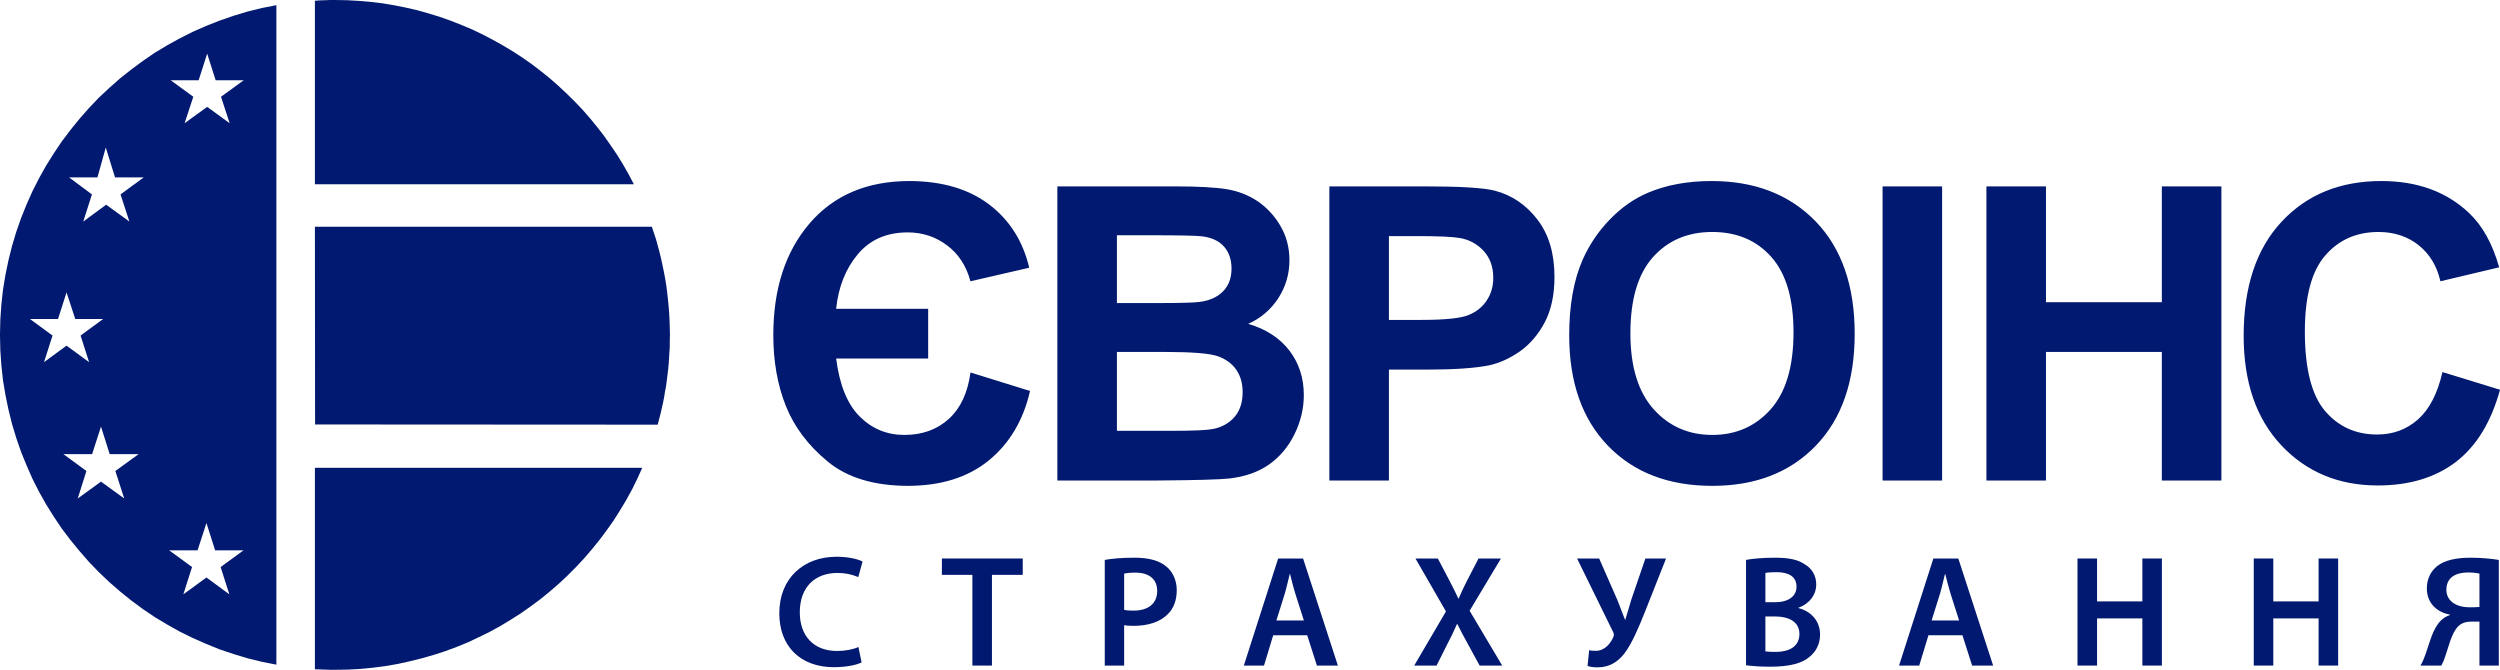
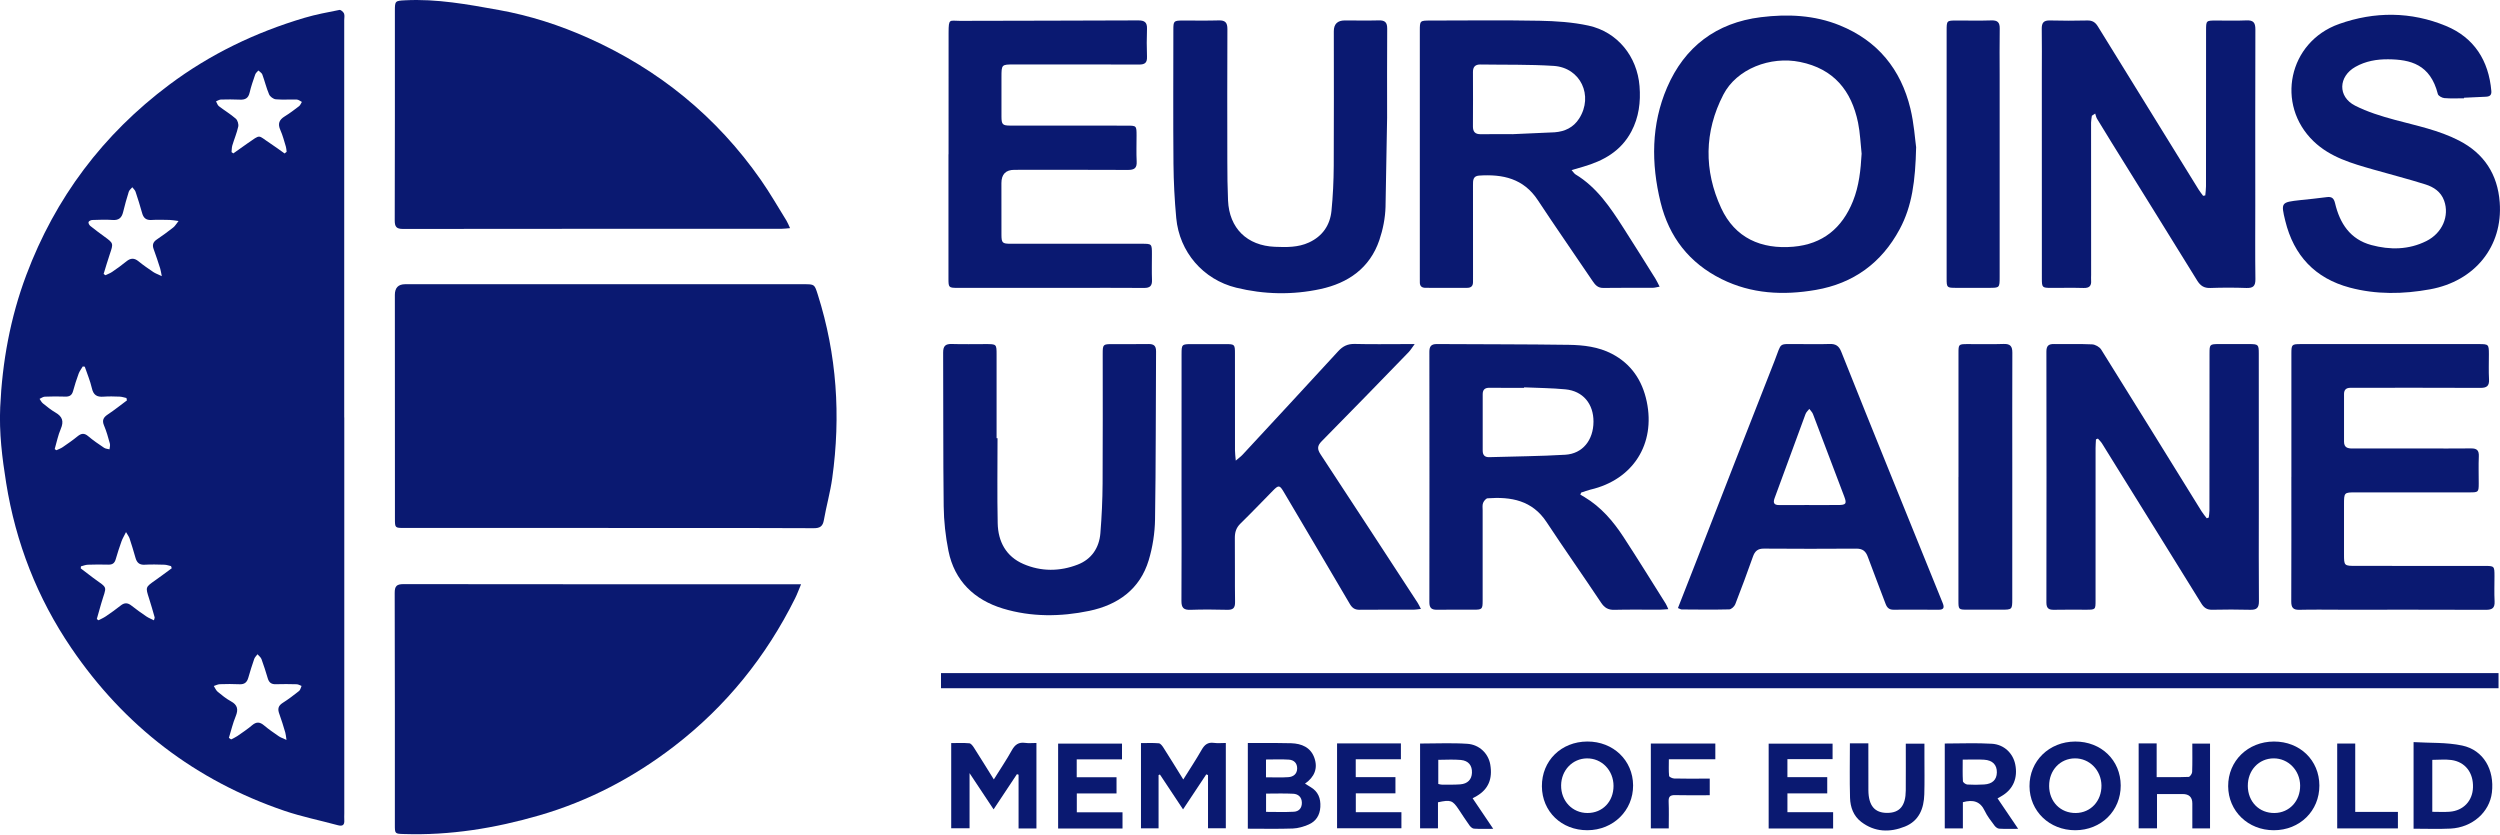
- <svg xmlns="http://www.w3.org/2000/svg" width="230.551" height="61.767" viewBox="0 0 61 16.342" version="1.1" id="svg8">
-   <defs id="defs2">
-     <clipPath id="clipPath3729" clipPathUnits="userSpaceOnUse">
-       <path id="path3727" d="M24.158 26.081h181.418v47.622H24.158z" />
-     </clipPath>
+ <svg xmlns="http://www.w3.org/2000/svg" id="_Шар_2" data-name="Шар 2" viewBox="0 0 1377.2 459.57">
+   <defs>
+     <style>
+       .cls-1 {
+         fill: #0a1971;
+         stroke-width: 0px;
+       }
+     </style>
  </defs>
-   <g id="layer1" transform="translate(-8.81 -8.37)">
-     <g transform="matrix(.35278 0 0 -.35278 .287 34.371)" id="g3721" fill="#011970">
-       <g id="g3723" fill="#011970">
-         <g clip-path="url(#clipPath3729)" id="g3725" fill="#011970">
-           <g transform="translate(88.356 52.346)" id="g3731">
-             <path id="path3733" d="M0 0v-3.438h-6.365c.232-1.82.772-3.156 1.624-4.006.852-.853 1.885-1.28 3.093-1.28 1.24 0 2.268.37 3.082 1.113.811.744 1.308 1.814 1.492 3.207l4.12-1.28c-.468-2.036-1.42-3.635-2.856-4.805-1.43-1.166-3.291-1.752-5.579-1.757-2.347.005-4.194.558-5.549 1.672-1.354 1.113-2.32 2.394-2.903 3.849-.582 1.454-.87 3.092-.87 4.907 0 3.191.832 5.762 2.504 7.718 1.672 1.951 3.973 2.932 6.899 2.937 2.264-.005 4.102-.545 5.523-1.62C5.63 6.142 6.554 4.684 6.99 2.841l-4.064-.938c-.293 1.076-.838 1.909-1.634 2.496-.791.592-1.695.885-2.708.885-1.454 0-2.605-.502-3.447-1.506C-5.706 2.775-6.208 1.516-6.365 0zm66.012 8.467h4.118v-20.343h-4.118zm7.182-20.343V8.467h4.12V.455h8.013v8.012h4.119v-20.343h-4.119v8.892h-8.013v-8.892zm31.542 7.5l3.98-1.222c-.612-2.239-1.631-3.902-3.051-4.992-1.42-1.084-3.22-1.629-5.403-1.629-2.703 0-4.925.925-6.666 2.771-1.74 1.846-2.61 4.372-2.61 7.578 0 3.386.875 6.017 2.623 7.892 1.747 1.876 4.048 2.815 6.9 2.815 2.492 0 4.512-.739 6.066-2.212.928-.871 1.62-2.121 2.084-3.756l-4.064-.966c-.241 1.052-.742 1.886-1.506 2.496-.768.611-1.696.914-2.783.914-1.512 0-2.739-.541-3.676-1.624-.942-1.08-1.411-2.833-1.411-5.256 0-2.568.465-4.401 1.388-5.49.927-1.093 2.131-1.638 3.613-1.638 1.093 0 2.037.346 2.822 1.042.787.697 1.354 1.786 1.694 3.277M8.935 8.467h8.135c1.616 0 2.814-.067 3.604-.199a5.423 5.423 0 002.127-.837 5.258 5.258 0 001.562-1.697c.416-.706.625-1.501.625-2.377 0-.947-.255-1.823-.766-2.615a4.749 4.749 0 00-2.085-1.783c1.236-.365 2.183-.98 2.851-1.853.663-.872.994-1.895.994-3.074 0-.928-.213-1.827-.644-2.704-.43-.876-1.018-1.575-1.766-2.101-.744-.521-1.662-.842-2.756-.966-.681-.072-2.335-.118-4.954-.137H8.935zm4.12-3.381V.396h2.69c1.596 0 2.59.026 2.978.073.702.081 1.256.322 1.658.723.402.404.601.93.601 1.583 0 .63-.175 1.136-.521 1.53-.345.392-.862.63-1.544.71-.407.047-1.576.071-3.504.071zm0-8.07v-5.455h3.807c1.478 0 2.421.043 2.819.123.61.115 1.108.383 1.491.815.384.437.578 1.008.578 1.733 0 .616-.147 1.131-.445 1.558-.294.426-.725.738-1.284.934-.558.192-1.776.292-3.646.292zm14.693-8.892V8.467h6.589c2.494 0 4.119-.101 4.877-.303 1.164-.309 2.14-.971 2.926-1.993.787-1.024 1.179-2.346 1.179-3.963 0-1.251-.228-2.298-.676-3.15-.455-.852-1.03-1.52-1.724-2.008-.697-.484-1.407-.806-2.127-.962-.98-.193-2.396-.293-4.252-.293h-2.672v-7.671zm4.12 16.904V-.768h2.24c1.616 0 2.69.11 3.235.323.544.214.97.545 1.279 1.004.308.454.463.98.463 1.587 0 .743-.217 1.354-.647 1.836a2.843 2.843 0 01-1.648.91c-.49.089-1.47.136-2.946.136zm12.469-6.856c0 2.073.312 3.816.933 5.228a9.513 9.513 0 001.893 2.793c.801.825 1.678 1.436 2.629 1.837 1.27.536 2.732.807 4.391.807 3.002 0 5.398-.934 7.202-2.794 1.799-1.866 2.698-4.457 2.698-7.776 0-3.292-.895-5.869-2.679-7.725-1.786-1.86-4.177-2.788-7.166-2.788-3.026 0-5.435.923-7.22 2.774-1.787 1.847-2.681 4.396-2.681 7.644m4.233.138c0-2.306.535-4.054 1.601-5.248 1.065-1.189 2.42-1.786 4.058-1.786 1.643 0 2.989.591 4.044 1.773 1.052 1.183 1.578 2.955 1.578 5.317 0 2.334-.512 4.077-1.539 5.224-1.024 1.15-2.382 1.723-4.083 1.723-1.695 0-3.064-.583-4.101-1.743C49.091 2.405 48.57.653 48.57-1.69" fill="#011970" fill-opacity="1" fill-rule="nonzero" stroke="none" />
-           </g>
-           <g transform="translate(45.94 27.415)" id="g3735">
-             <path id="path3737" d="M0 0v13.935h22.641l-.344-.762-.369-.749-.406-.738-.428-.711-.443-.7-.478-.675-.504-.674-.517-.639-.539-.627-.564-.601-.589-.59-.603-.565-.626-.539-.65-.529-.663-.49-.677-.479-.699-.443-.712-.43-.737-.404-.749-.369-.76-.358-.774-.316-.798-.297-.798-.258L7.402.76 6.568.553 5.733.367 4.887.221 4.026.109 3.154.023l-.883-.048-.884-.012H1.03l-.343.012-.343.011zm-17.398 14.88h1.989l.614 1.901.602-1.901h2.001l-1.61-1.167.614-1.902-1.607 1.166-1.609-1.166.601 1.902zm-2.308 9.344h1.938l.59 1.841.603-1.841h1.927l-1.559-1.143.589-1.842-1.56 1.143-1.558-1.143.589 1.842zm2.7 9.797h1.965l.576 2.063.64-2.063h1.989l-1.608-1.178.613-1.879-1.608 1.167-1.584-1.167.601 1.879zm7.035 6.715h1.929l.59 1.843.588-1.843h1.939l-1.57-1.14.6-1.83-1.557 1.13-1.561-1.13.602 1.83zm-.11-32.511h1.965l.614 1.89.601-1.89h1.964L-6.521 7.07l.603-1.888-1.584 1.164L-9.1 5.182l.603 1.888zm33.79 8.692L0 16.931l.012.036L0 30.608h23.304l.146-.441.148-.443.123-.454.123-.456.109-.454.099-.465.098-.467.086-.466.074-.467.06-.479.051-.466.049-.491.037-.479.023-.478.014-.493.012-.49-.012-.405v-.394l-.025-.406-.025-.392-.024-.394-.037-.393-.049-.392-.049-.393-.05-.382-.073-.379-.062-.393-.074-.38-.086-.369-.085-.381-.098-.368zm-1.646 16.626H0v12.695l.344.025.343.011.343.014h.357l.846-.014.824-.048.835-.074.809-.097.811-.136.799-.16.797-.184.775-.221.761-.233.76-.27.749-.295.726-.306.723-.346.701-.367.686-.381.676-.405.663-.43.651-.455.625-.478.615-.492.59-.515.577-.54.563-.552.541-.565.517-.59.503-.613.477-.615.455-.65.443-.651.417-.675.392-.689zM-2.665 45.931V.318l-1.007.198-.994.244-.971.295-.957.32-.932.381-.921.404-.898.442-.872.49-.858.515-.822.555-.799.59-.775.625-.748.65-.724.688-.688.713-.65.748-.626.762-.603.796-.552.825-.529.845-.489.872-.455.897-.405.922-.38.931-.332.957-.295.971-.245.994-.209 1.008-.171 1.019-.113 1.032-.073 1.056-.024 1.056.024 1.056.073 1.054.113 1.033.171 1.032.209 1.006.245.981.295.984.332.945.38.944.405.909.455.897.489.872.529.847.552.823.603.797.626.774.65.736.688.725.724.676.748.662.775.613.799.591.822.565.858.515.872.48.898.453.921.406.932.367.957.331.971.295.994.246z" fill="#011970" fill-opacity="1" fill-rule="evenodd" stroke="none" />
-           </g>
-           <g transform="translate(83.752 27.888)" id="g3739">
-             <path id="path3741" d="M0 0c-.318-.164-1.022-.33-1.912-.33-2.352 0-3.78 1.473-3.78 3.726 0 2.44 1.692 3.913 3.956 3.913.89 0 1.527-.186 1.802-.33L-.23 5.902a3.584 3.584 0 01-1.451.286c-1.507 0-2.594-.944-2.594-2.725 0-1.627.957-2.672 2.583-2.672.549 0 1.121.109 1.473.275z" fill="#011970" fill-opacity="1" fill-rule="nonzero" stroke="none" />
-           </g>
-           <g transform="translate(91.414 33.944)" id="g3743">
-             <path id="path3745" d="M0 0h-2.109v1.131h5.592V0h-2.13v-6.275H0z" fill="#011970" fill-opacity="1" fill-rule="nonzero" stroke="none" />
-           </g>
-           <g transform="translate(101.911 31.526)" id="g3747">
-             <path id="path3749" d="M0 0c.165-.045.385-.055.659-.055 1.011 0 1.627.494 1.627 1.362 0 .824-.572 1.265-1.505 1.265A3.7 3.7 0 010 2.504zm-1.341 3.451c.485.088 1.154.154 2.067.154.988 0 1.714-.209 2.186-.605.441-.361.726-.945.726-1.639C3.638.658 3.418.076 3-.318c-.538-.539-1.385-.791-2.341-.791-.253 0-.483.009-.659.043v-2.791h-1.341z" fill="#011970" fill-opacity="1" fill-rule="nonzero" stroke="none" />
-           </g>
-           <g transform="translate(114.342 30.79)" id="g3751">
-             <path id="path3753" d="M0 0l-.582 1.824c-.143.451-.265.957-.373 1.385h-.023c-.11-.428-.219-.945-.352-1.385L-1.901 0zm-2.121-1.023l-.637-2.098h-1.395l2.374 7.406h1.724l2.408-7.406H.901l-.67 2.098z" fill="#011970" fill-opacity="1" fill-rule="nonzero" stroke="none" />
-           </g>
-           <g transform="translate(126.499 27.669)" id="g3755">
-             <path id="path3757" d="M0 0l-.803 1.471c-.318.572-.527.968-.735 1.396h-.033a17.344 17.344 0 00-.671-1.396L-2.979 0h-1.548l2.197 3.746-2.109 3.66h1.548l.802-1.527c.243-.461.419-.824.616-1.242h.023c.197.463.35.791.582 1.242l.791 1.527h1.55L-.693 3.791 1.561 0z" fill="#011970" fill-opacity="1" fill-rule="nonzero" stroke="none" />
-           </g>
-           <g transform="translate(134.765 35.075)" id="g3759">
-             <path id="path3761" d="M0 0l1.254-2.857c.197-.483.351-.924.527-1.362h.033c.11.34.241.813.417 1.395L3.198 0h1.429L3.166-3.691c-.429-1.079-.902-2.2-1.429-2.891-.483-.606-1.065-.945-1.846-.945-.32 0-.516.033-.693.097l.111 1.09c.109-.035.253-.045.461-.045.626 0 1.023.528 1.209.946.066.154.043.253-.033.396L-1.527 0z" fill="#011970" fill-opacity="1" fill-rule="nonzero" stroke="none" />
-           </g>
-           <g transform="translate(146.263 28.648)" id="g3763">
-             <path id="path3765" d="M0 0a5.76 5.76 0 01.715-.033c.867 0 1.638.328 1.638 1.242 0 .855-.749 1.209-1.683 1.209H0zm0 3.406h.692c.935 0 1.461.44 1.461 1.067 0 .693-.526 1.009-1.383 1.009-.397 0-.627-.021-.77-.054zM-1.34 6.33c.428.088 1.209.152 1.967.152 1 0 1.615-.121 2.121-.472.461-.274.769-.756.769-1.383 0-.682-.429-1.309-1.23-1.606V3c.779-.197 1.494-.814 1.494-1.836 0-.658-.285-1.176-.715-1.527-.527-.463-1.396-.694-2.748-.694-.747 0-1.318.055-1.658.1z" fill="#011970" fill-opacity="1" fill-rule="nonzero" stroke="none" />
-           </g>
-           <g transform="translate(159.661 30.79)" id="g3767">
-             <path id="path3769" d="M0 0l-.583 1.824c-.142.451-.263.957-.373 1.385h-.023c-.109-.428-.219-.945-.351-1.385L-1.901 0zm-2.121-1.023l-.637-2.098h-1.396l2.374 7.406h1.725l2.409-7.406H.9L.23-1.023z" fill="#011970" fill-opacity="1" fill-rule="nonzero" stroke="none" />
-           </g>
-           <g transform="translate(169.203 35.075)" id="g3771">
-             <path id="path3773" d="M0 0v-2.967h3.133V0h1.35v-7.406h-1.35v3.263H0v-3.263h-1.353V0z" fill="#011970" fill-opacity="1" fill-rule="nonzero" stroke="none" />
-           </g>
-           <g transform="translate(181.392 35.075)" id="g3775">
-             <path id="path3777" d="M0 0v-2.967h3.133V0h1.352v-7.406H3.133v3.263H0v-3.263h-1.351V0z" fill="#011970" fill-opacity="1" fill-rule="nonzero" stroke="none" />
-           </g>
-           <g transform="translate(195.65 34.032)" id="g3779">
-             <path id="path3781" d="M0 0a3.612 3.612 0 01-.793.076c-.812 0-1.494-.318-1.494-1.197 0-.781.691-1.209 1.582-1.209.265 0 .529 0 .705.021zm-4.078-6.363c.132.218.242.482.34.758.308.845.494 1.791 1.078 2.363.164.164.385.297.615.373v.033c-.867.154-1.594.77-1.594 1.813 0 .669.285 1.199.727 1.55.515.407 1.34.571 2.285.571.725 0 1.451-.065 1.967-.153v-7.308H0v3.043h-.551c-.385 0-.68-.098-.912-.319-.484-.484-.682-1.482-.922-2.142a3.141 3.141 0 00-.254-.582z" fill="#011970" fill-opacity="1" fill-rule="nonzero" stroke="none" />
-           </g>
-         </g>
-       </g>
-     </g>
+   <g id="_Шар_1-2" data-name="Шар 1">
+     <path class="cls-1" d="M189.66,229.96c0,72.69,0,145.39,0,218.08,0,1.25-.08,2.5,0,3.75.2,2.83-1.03,3.49-3.64,2.78-9.74-2.65-19.7-4.64-29.24-7.88-49.18-16.73-88.34-46.83-117.52-89.74-18.74-27.55-30.57-57.93-35.86-90.87-2.22-13.84-3.92-27.69-3.29-41.74,1.13-24.99,5.57-49.37,14.37-72.81,15.99-42.6,42.28-77.54,78.74-104.83,22.56-16.88,47.52-28.86,74.43-36.86,6.33-1.88,12.86-3.08,19.34-4.37.72-.14,2.14,1.06,2.51,1.94.45,1.06.12,2.45.12,3.7,0,72.94,0,145.89,0,218.83ZM89.12,152.11c-.43-2.1-.54-3.16-.86-4.15-1.15-3.56-2.28-7.14-3.59-10.64-.89-2.37-.38-4,1.75-5.42,3.11-2.08,6.12-4.32,9.07-6.63.95-.74,1.58-1.9,2.88-3.53-2.24-.28-3.54-.56-4.86-.58-3.37-.07-6.75-.18-10.11.02-2.9.17-4.35-1.09-5.1-3.77-1.1-3.97-2.32-7.9-3.63-11.8-.31-.92-1.18-1.65-1.79-2.46-.66.82-1.64,1.54-1.94,2.47-1.16,3.68-2.2,7.41-3.11,11.17-.75,3.12-2.32,4.64-5.76,4.39-3.73-.27-7.49-.11-11.23.01-.74.02-1.87.56-2.07,1.13-.19.54.39,1.67.96,2.13,2.52,2.04,5.14,3.97,7.76,5.88,5.08,3.7,5.04,3.67,2.96,9.8-1.21,3.56-2.25,7.19-3.36,10.78.32.24.65.47.97.71,1.25-.6,2.6-1.07,3.73-1.84,2.67-1.84,5.33-3.72,7.83-5.78,2.3-1.88,4.3-2,6.66-.07,2.61,2.13,5.39,4.04,8.18,5.93,1.13.76,2.47,1.21,4.64,2.25ZM53.31,341.01c.32.23.64.46.96.69,1.34-.71,2.75-1.31,4-2.16,2.78-1.9,5.55-3.82,8.17-5.93,2.12-1.71,3.91-1.64,6,.03,2.63,2.09,5.39,4.04,8.17,5.93,1.23.84,2.66,1.38,4.19,2.15.24-.97.47-1.36.39-1.66-.99-3.47-1.96-6.95-3.07-10.38-2.01-6.24-2.03-6.19,3.35-9.96,3.09-2.17,6.09-4.45,9.14-6.68-.13-.39-.26-.79-.38-1.18-1.22-.27-2.44-.73-3.67-.77-3.62-.11-7.24-.21-10.85,0-2.94.17-4.33-1.16-5.07-3.8-1.01-3.6-2.12-7.17-3.28-10.73-.31-.94-.98-1.77-1.94-3.45-1.12,2.26-1.95,3.6-2.47,5.06-1.17,3.29-2.26,6.61-3.22,9.96-.62,2.16-1.86,2.99-4.08,2.92-3.74-.11-7.49-.09-11.23.04-1.29.04-2.56.58-3.83.9-.04.37-.08.75-.12,1.12,2.25,1.71,4.47,3.46,6.74,5.13,8.72,6.41,7.51,3.98,4.48,14.44-.8,2.78-1.58,5.56-2.37,8.34ZM126.1,406.5l1.22.83c1.15-.61,2.37-1.11,3.44-1.85,2.77-1.92,5.58-3.8,8.14-5.97,2.36-2,4.25-1.85,6.55.09,2.56,2.17,5.36,4.08,8.13,5.99,1.03.71,2.27,1.1,4.24,2.02-.31-2-.36-3.07-.66-4.06-1.04-3.46-2.05-6.94-3.31-10.33-.97-2.61-.64-4.4,1.85-5.99,3.16-2,6.15-4.27,9.07-6.6.72-.58.91-1.82,1.35-2.76-.88-.32-1.76-.9-2.66-.93-3.86-.11-7.74-.14-11.6-.02-2.4.07-3.67-.96-4.34-3.19-1.07-3.58-2.19-7.16-3.48-10.66-.38-1.01-1.44-1.77-2.19-2.65-.61.85-1.47,1.62-1.8,2.57-1.19,3.41-2.27,6.87-3.26,10.34-.71,2.5-2.06,3.75-4.82,3.61-3.61-.18-7.24-.15-10.85-.03-1.13.04-2.23.64-3.35.99.7,1.07,1.2,2.38,2.13,3.16,2.3,1.9,4.66,3.83,7.27,5.25,3.74,2.03,4.22,4.53,2.66,8.3-1.58,3.82-2.52,7.9-3.74,11.87ZM69.92,220.56c-.09-.44-.17-.88-.26-1.31-1.24-.26-2.47-.7-3.71-.75-2.99-.11-6.01-.21-8.99.02-3.57.27-5.5-.91-6.34-4.63-.92-4.05-2.58-7.93-3.92-11.89-.37-.04-.74-.09-1.11-.13-.77,1.31-1.74,2.54-2.26,3.94-1.16,3.16-2.19,6.38-3.08,9.63-.64,2.34-1.99,3.13-4.35,3.04-3.74-.14-7.5-.11-11.24.04-.97.04-1.91.79-2.87,1.21.61.84,1.07,1.87,1.85,2.49,2.24,1.79,4.48,3.64,6.96,5.07,3.82,2.2,4.65,4.86,2.88,8.97-1.52,3.54-2.27,7.41-3.35,11.13.31.21.62.43.93.64,1.16-.55,2.41-.97,3.46-1.69,2.78-1.91,5.56-3.83,8.17-5.96,2.05-1.67,3.7-1.96,5.88-.1,2.75,2.34,5.77,4.38,8.77,6.4.82.55,1.98.58,2.98.85.09-1.06.48-2.2.21-3.16-.93-3.36-1.86-6.76-3.22-9.97-1.25-2.95-.28-4.53,2.17-6.15,3.6-2.38,6.98-5.11,10.45-7.68ZM156.78,84.53c.37-.3.75-.6,1.12-.89-.13-.93-.13-1.89-.4-2.78-.95-3.1-1.74-6.29-3.06-9.23-1.53-3.41-.69-5.61,2.38-7.5,2.76-1.7,5.36-3.66,7.93-5.64.7-.54,1.04-1.55,1.55-2.34-.92-.45-1.83-1.27-2.77-1.3-3.87-.14-7.76.2-11.6-.15-1.34-.12-3.16-1.46-3.69-2.71-1.52-3.54-2.4-7.35-3.74-10.97-.32-.88-1.44-1.47-2.19-2.19-.59.73-1.43,1.37-1.71,2.2-1.14,3.3-2.31,6.61-3.09,10.01-.7,3.08-2.44,3.99-5.36,3.85-3.49-.17-6.99-.14-10.49-.05-.89.03-1.77.65-2.65.99.51.9.81,2.08,1.56,2.66,3.06,2.36,6.42,4.36,9.33,6.89,1,.87,1.63,3.04,1.34,4.37-.77,3.51-2.21,6.87-3.25,10.34-.35,1.17-.3,2.47-.44,3.71l.99.7c2.57-1.82,5.12-3.68,7.71-5.46,7.72-5.32,5.59-4.65,12.47-.16,2.75,1.79,5.37,3.77,8.05,5.66Z" />
+     <path class="cls-1" d="M335.14,290.84c-37.47,0-74.95,0-112.42,0-5.16,0-5.16-.03-5.16-5.11-.01-41.1-.03-82.19-.04-123.29q0-5.87,5.68-5.87c73.2,0,146.39,0,219.59,0,5.97,0,5.9.02,7.73,5.77,10.49,33.08,12.71,66.83,7.94,101.08-1.08,7.77-3.25,15.38-4.61,23.12-.6,3.43-2.2,4.45-5.54,4.43-21.23-.12-42.47-.09-63.7-.1-16.49,0-32.98,0-49.46,0v-.03Z" />
+     <path class="cls-1" d="M441.29,321.86c-1.34,3.19-2.17,5.51-3.26,7.69-15.99,32.16-38,59.46-66.45,81.39-22.45,17.31-47.2,30.32-74.51,38.24-24.36,7.07-49.14,11.11-74.59,10.27-4.94-.16-4.96-.13-4.96-5.06,0-42.58.04-85.17-.09-127.75-.01-3.82,1.14-4.86,4.9-4.86,71.31.1,142.61.08,213.92.08,1.34,0,2.69,0,5.04,0Z" />
+     <path class="cls-1" d="M435.24,125.68c-1.92.15-3.23.35-4.54.35-69.56.02-139.12,0-208.68.09-3.68,0-4.58-1.22-4.57-4.74.12-38.46.08-76.93.08-115.39,0-5.47.13-5.55,5.64-5.83,17.48-.9,34.54,2.27,51.61,5.34,17.16,3.08,33.64,8.41,49.52,15.53,38.71,17.35,70.48,43.22,94.8,78.03,5.07,7.25,9.48,14.97,14.15,22.49.69,1.11,1.15,2.37,1.98,4.14Z" />
+     <path class="cls-1" d="M865.74,93.69c1.07,1.19,1.51,1.98,2.18,2.38,11.74,7.09,19.09,18.11,26.26,29.27,6,9.35,11.87,18.78,17.77,28.19.77,1.23,1.35,2.57,2.3,4.38-1.58.28-2.61.61-3.64.62-9.12.05-18.23-.05-27.35.09-2.97.04-4.42-1.55-5.9-3.75-10.04-14.9-20.34-29.63-30.22-44.63-7.85-11.93-19.33-14.38-32.35-13.51-3.42.23-3.35,2.74-3.35,5.18,0,16.36.02,32.72.02,49.08,0,1.37-.06,2.75-.01,4.12.08,2.31-.89,3.47-3.3,3.46-7.62-.04-15.23-.02-22.85-.01-2.18,0-3.22-1.04-3.14-3.22.03-1-.01-2-.01-3,0-45.08,0-90.16,0-135.25,0-5.75,0-5.77,5.89-5.77,19.98-.01,39.97-.27,59.94.11,9.06.17,18.29.76,27.1,2.68,15.99,3.49,26.82,16.99,28.11,33.38.69,8.73-.35,17.13-4.56,25.05-5.73,10.74-15.28,16.04-26.41,19.28-1.97.58-3.95,1.15-6.47,1.88ZM856.43,72.88c5.6-.42,10.36-2.65,13.5-7.59,7.99-12.55.78-28.04-14.04-28.99-13.43-.86-26.94-.56-40.41-.77-2.78-.04-4.08,1.32-4.06,4.14.04,9.98.06,19.97-.01,29.95-.02,3,1.24,4.34,4.25,4.31,5.86-.07,11.73-.02,17.6-.02" />
+     <path class="cls-1" d="M919.04,335.57c-2,.13-3.33.28-4.66.29-8.37.02-16.75-.13-25.11.08-3.41.08-5.4-1.16-7.28-3.97-9.9-14.86-20.19-29.45-30.01-44.36-7.91-12.01-19.57-14.04-32.49-13.11-.92.07-2.1,1.52-2.5,2.58-.46,1.22-.23,2.71-.23,4.08,0,16.62.02,33.23,0,49.85,0,4.58-.33,4.85-4.93,4.86-6.75.01-13.49-.08-20.24.03-3.03.05-4.19-1.06-4.18-4.17.06-45.98.06-91.95,0-137.93,0-3,1.03-4.29,4.14-4.27,24.24.16,48.47.08,72.71.43,8.11.12,16.29,1.1,23.65,4.92,10.67,5.54,16.78,14.65,19.23,26.27,4.96,23.51-7.58,43.11-30.95,48.56-1.75.41-3.44,1.09-5.16,1.65-.15.38-.31.75-.46,1.13.75.44,1.5.87,2.25,1.31,9.13,5.45,15.85,13.32,21.55,22.05,7.92,12.12,15.52,24.45,23.24,36.7.45.72.74,1.54,1.44,3.03ZM839.59,213.39c0,.09,0,.17-.01.26-6.36,0-12.72.05-19.08-.03-2.52-.03-3.71,1.06-3.71,3.54,0,10.35-.02,20.7,0,31.05,0,2.38,1.02,3.71,3.63,3.63,13.95-.43,27.92-.5,41.85-1.33,9.56-.57,15.5-8.05,15.55-18.2.05-9.86-5.79-16.91-15.45-17.83-7.56-.72-15.18-.76-22.77-1.1Z" />
+     <path class="cls-1" d="M1214.85,107.63c.13-1.67.39-3.35.39-5.02.03-28.6.03-57.21.04-85.81,0-5.45.03-5.47,5.38-5.49,5.62-.02,11.25.18,16.86-.08,3.83-.18,4.93,1.27,4.92,4.99-.11,32.35-.05,64.7-.05,97.05,0,13.49-.12,26.98.07,40.47.05,3.82-1.23,5.03-4.97,4.9-6.61-.24-13.24-.24-19.85,0-3.47.13-5.48-1.23-7.25-4.08-15.59-25.28-31.29-50.49-46.95-75.72-2.76-4.45-5.52-8.91-8.22-13.41-.51-.86-.69-1.92-1.02-2.88-.61.4-1.22.8-1.83,1.21-.15,1.26-.44,2.52-.44,3.77,0,27.98.02,55.96.03,83.94,0,1-.09,2-.01,3,.25,3.03-1,4.26-4.13,4.17-5.99-.17-11.99-.04-17.98-.05-4.8-.01-5.02-.21-5.02-5.13-.01-37.72-.01-75.44-.02-113.16,0-8.12.1-16.24-.04-24.36-.05-3.3.97-4.77,4.51-4.67,6.86.2,13.74.16,20.61.01,2.72-.06,4.38.98,5.77,3.24,18.45,29.97,36.96,59.9,55.48,89.83.76,1.22,1.67,2.35,2.51,3.52.4-.07.81-.15,1.21-.22Z" />
+     <path class="cls-1" d="M1154.62,242.08c-.07,1.57-.21,3.14-.21,4.71-.01,27.98,0,55.95-.01,83.93,0,5.14-.02,5.15-5.21,5.16-5.87,0-11.74-.09-17.61.04-2.93.07-4.26-.75-4.26-4,.08-46.09.07-92.17,0-138.26,0-3.11,1.17-4.2,4.2-4.14,6.99.13,14-.15,20.97.18,1.75.08,4.11,1.41,5.03,2.89,18.52,29.63,36.87,59.37,55.27,89.07.84,1.36,1.91,2.57,2.87,3.86.37-.14.74-.28,1.11-.43.13-1.28.36-2.56.36-3.85.04-28.85.05-57.7.05-86.55,0-4.91.15-5.13,4.97-5.15,5.62-.02,11.24-.02,16.86,0,5.07.02,5.31.25,5.31,5.26.02,28.85.02,57.7.02,86.55,0,16.61-.09,33.22.06,49.83.03,3.62-1.2,4.84-4.76,4.74-6.99-.2-13.99-.16-20.98-.02-2.86.06-4.52-1.08-6-3.48-15.54-25.17-31.19-50.27-46.8-75.39-2.63-4.24-5.22-8.51-7.89-12.73-.62-.98-1.5-1.8-2.26-2.69-.37.15-.74.3-1.12.45Z" />
+     <path class="cls-1" d="M1055.56,81.11c-.43,18.49-2.2,32.38-9.09,45.19-10.01,18.62-25.49,29.83-46.2,33.41-17.81,3.08-35.38,2.25-51.95-6-17.76-8.84-28.86-23.16-33.54-42.25-5.24-21.38-5.2-42.9,3.58-63.27,9.64-22.38,27.07-35.68,51.66-38.72,14.83-1.83,29.5-1.18,43.5,4.51,20.84,8.47,33.63,24.17,38.87,45.79,2.02,8.31,2.55,16.98,3.17,21.33ZM1025.53,84.67c-.63-5.7-.81-11.49-1.96-17.08-3.64-17.69-13.39-29.68-31.9-33.45-16.41-3.35-34.98,3.79-42.32,18.01-10.55,20.41-10.75,41.79-1.2,62.46,7.6,16.45,22,22.84,39.78,21.3,16.15-1.4,26.86-10.22,32.84-25.12,3.36-8.38,4.25-17.15,4.76-26.1Z" />
+     <path class="cls-1" d="M782.76,335.45c-1.75.19-2.82.41-3.9.41-9.99.02-19.99-.05-29.98.05-2.61.03-4.05-1.08-5.32-3.25-12.06-20.56-24.2-41.08-36.33-61.6-2.3-3.89-2.85-3.97-5.98-.79-5.96,6.05-11.81,12.2-17.89,18.13-2.36,2.3-3.14,4.8-3.11,8.01.13,11.74-.05,23.48.12,35.22.05,3.31-1.1,4.38-4.33,4.3-6.74-.18-13.5-.23-20.23.01-3.75.13-5.01-1.11-4.98-4.91.14-19.61.05-39.22.05-58.83,0-25.73,0-51.47.02-77.2,0-5.26.18-5.43,5.52-5.44,6.25-.02,12.49-.02,18.74,0,5.05.02,5.15.13,5.15,5.34,0,17.74,0,35.48.02,53.21,0,1.57.23,3.14.43,5.63,1.72-1.48,2.89-2.3,3.83-3.33,17.57-18.96,35.15-37.9,52.62-56.95,2.57-2.8,5.28-4.09,9.13-3.99,9.11.24,18.24.08,27.35.08,1.47,0,2.94,0,5.63,0-1.55,2.08-2.3,3.38-3.32,4.43-15.92,16.39-31.8,32.82-47.88,49.06-2.62,2.64-2.48,4.46-.59,7.34,17.91,27.22,35.7,54.51,53.5,81.8.53.81.92,1.73,1.72,3.27Z" />
+     <path class="cls-1" d="M1357.39,54.15c-3.62,0-7.26.2-10.85-.11-1.29-.11-3.32-1.23-3.58-2.25-4.15-16.37-15.1-19.03-27.37-19.13-6.29-.05-12.42,1-18.04,4.17-9.42,5.31-9.84,16.44-.19,21.36,6.81,3.47,14.33,5.78,21.75,7.79,12.05,3.26,24.34,5.69,35.55,11.47,13.78,7.11,21.22,18.55,22.38,33.97,1.83,24.34-13.71,43.47-38.38,47.96-14.77,2.69-29.61,2.95-44.22-.95-19.11-5.1-30.85-17.66-35.52-36.74-2.49-10.2-2.27-10.27,8.24-11.45,4.84-.55,9.7-.95,14.51-1.63,2.8-.4,4,.52,4.66,3.31,2.62,11.13,8.32,19.93,19.99,23.07,10.26,2.76,20.6,2.66,30.32-2.2,8.85-4.43,12.77-13.85,9.8-22.21-1.77-4.98-5.8-7.57-10.35-9-9.51-3-19.19-5.47-28.78-8.22-11.78-3.37-23.62-6.7-32.79-15.52-21.1-20.28-13.84-54.7,13.98-64.61,19.61-6.99,39.69-6.91,58.96,1.07,15.49,6.42,23.53,19.07,24.97,35.83.2,2.38-.99,3.08-3.08,3.16-3.99.15-7.98.36-11.97.55,0,.1,0,.21,0,.31Z" />
+     <path class="cls-1" d="M522.54,84.98c0-22.36-.04-44.71.02-67.07.02-7.91.5-6.41,6.26-6.42,32.72-.1,65.44-.09,98.17-.25,3.52-.02,5.01,1.03,4.87,4.67-.19,5.11-.19,10.24,0,15.36.12,3.31-1.19,4.31-4.4,4.29-22.98-.1-45.96-.05-68.94-.05-6.78,0-6.82.04-6.83,6.96,0,7.24-.03,14.49,0,21.73.02,4.42.58,4.98,4.99,4.99,21.36.02,42.71,0,64.07.02,5.34,0,5.35.03,5.36,5.49.01,4.75-.19,9.5.06,14.23.2,3.69-1.3,4.69-4.8,4.68-20.86-.12-41.71-.06-62.57-.05q-7.14,0-7.14,7.33c0,9.49-.02,18.98.02,28.48.02,4.42.52,4.9,5.02,4.91,24.1.02,48.21,0,72.31,0,5.53,0,5.55.04,5.56,5.71,0,4.75-.13,9.5.04,14.24.12,3.23-1.11,4.42-4.36,4.39-13.36-.11-26.73-.04-40.09-.04-20.86,0-41.71,0-62.57,0-4.93,0-5.1-.17-5.1-5.02-.01-22.86,0-45.71,0-68.57h.04Z" />
+     <path class="cls-1" d="M1262.28,262.74c0-22.61,0-45.23,0-67.84,0-5.15.19-5.34,5.21-5.35,32.73-.01,65.47-.01,98.2,0,5.23,0,5.38.18,5.39,5.57.01,4.62-.18,9.26.07,13.86.2,3.67-1.27,4.72-4.79,4.7-22.74-.11-45.48-.06-68.21-.06-1.12,0-2.25.01-3.37.02-2.26,0-3.5,1.02-3.5,3.4.02,8.75.03,17.49,0,26.24-.01,3.32,2.03,3.8,4.72,3.79,12.74-.05,25.49-.03,38.23-.03,9,0,17.99.1,26.99-.02,3.22-.05,4.46,1.07,4.31,4.36-.22,4.99-.04,9.99-.05,14.99-.01,4.68-.17,4.87-4.83,4.87-20.99.02-41.98,0-62.97,0-6.33,0-6.4.08-6.41,6.56,0,9.12,0,18.24,0,27.36,0,6.56.02,6.58,6.78,6.58,23.49,0,46.98,0,70.46.01,5.61,0,5.64.05,5.65,5.63,0,4.62-.18,9.25.06,13.87.19,3.66-1.28,4.7-4.8,4.69-26.49-.11-52.97-.06-79.46-.06-7.75,0-15.5-.14-23.24.05-3.5.09-4.52-1.25-4.51-4.6.1-22.86.05-45.73.05-68.59Z" />
+     <path class="cls-1" d="M763.26,113.99c-.17,6.14-1.43,12.46-3.41,18.29-5.24,15.41-17.18,23.65-32.42,26.95-15.43,3.34-31.09,3.02-46.46-.76-18.2-4.47-31.27-19.68-33-38.35-.92-9.94-1.44-19.94-1.53-29.92-.21-24.61-.07-49.21-.06-73.82,0-4.8.24-5.05,5.11-5.07,6.62-.03,13.25.13,19.86-.07,3.59-.11,4.82,1.2,4.8,4.78-.11,24.36-.08,48.72-.04,73.07.01,7.12.08,14.24.39,21.35.67,15.29,10.45,24.9,25.83,25.52,6.38.26,12.78.38,18.77-2.39,7.46-3.45,11.6-9.51,12.39-17.49.81-8.19,1.19-16.45,1.24-24.68.15-24.73.05-49.47.04-74.2q0-5.93,6.07-5.94c6.25,0,12.49.14,18.74-.03,3.4-.09,4.63,1.15,4.6,4.58-.12,16.36-.05,32.73-.05,49.09" />
+     <path class="cls-1" d="M924.34,334.97c3.43-8.75,6.76-17.2,10.06-25.67,14.37-36.84,28.63-73.72,43.16-110.49,4.26-10.77,1.62-9.14,13.43-9.26,5.62-.06,11.24.15,16.85-.06,3.36-.13,5.19,1.04,6.46,4.24,8.7,21.91,17.55,43.77,26.38,65.63,9.81,24.29,19.64,48.57,29.51,72.84,1.05,2.57.56,3.73-2.37,3.7-8.24-.07-16.48-.07-24.72-.02-2.38.02-3.57-1.09-4.37-3.24-3.21-8.65-6.64-17.22-9.79-25.89-1.14-3.15-2.89-4.54-6.33-4.52-16.98.12-33.96.12-50.94-.01-3.35-.03-4.94,1.39-5.99,4.36-3.13,8.81-6.36,17.6-9.77,26.31-.48,1.22-2.16,2.78-3.31,2.81-8.73.22-17.47.1-26.21.04-.45,0-.91-.33-2.04-.77ZM996.58,278.22c5.37,0,10.74.04,16.11-.01,4.26-.04,4.75-.74,3.28-4.65-5.72-15.17-11.46-30.34-17.25-45.49-.4-1.04-1.33-1.88-2.01-2.81-.7.92-1.68,1.75-2.07,2.79-5.72,15.44-11.35,30.92-17.05,46.37-.94,2.56-.35,3.83,2.51,3.81,5.49-.03,10.99,0,16.48-.02Z" />
+     <path class="cls-1" d="M549.52,241.4c0,15.61-.24,31.23.09,46.83.21,10.09,4.57,18.31,14.15,22.46,9.78,4.24,20.07,4.17,29.95.33,7.6-2.95,11.82-9.22,12.47-17.31.74-9.08,1.16-18.2,1.22-27.3.16-23.86.05-47.71.06-71.57,0-5.08.19-5.27,5.27-5.28,6.62-.02,13.24.08,19.86-.04,2.94-.05,4.28.86,4.26,4.06-.2,30.85-.07,61.7-.56,92.54-.12,7.52-1.32,15.26-3.48,22.46-4.84,16.07-17.04,24.65-32.77,27.94-15.81,3.3-31.99,3.43-47.51-1.27-15.68-4.75-26.71-15.14-30.05-31.8-1.61-8.03-2.52-16.33-2.62-24.52-.35-28.22-.15-56.45-.3-84.68-.02-3.62,1.24-4.86,4.79-4.75,6.24.19,12.49.05,18.73.05,5.88,0,5.92.03,5.92,5.76,0,15.36,0,30.73,0,46.09.17,0,.33,0,.5,0Z" />
+     <path class="cls-1" d="M1376.39,370.8v8.33h-858.01v-8.33h858.01Z" />
+     <path class="cls-1" d="M1078.89,262.77c0-22.74,0-45.48,0-68.21,0-4.94.06-4.99,5.04-5.01,6.62-.02,13.25.16,19.86-.07,3.68-.13,4.79,1.33,4.77,4.82-.09,21.11-.03,42.23-.03,63.34,0,24.11,0,48.22-.01,72.34,0,5.79-.13,5.88-5.82,5.88-6.25,0-12.49,0-18.74,0-5.08,0-5.1-.01-5.1-5.26,0-22.61,0-45.23,0-67.84h.03Z" />
+     <path class="cls-1" d="M1072.36,84.83c0-22.6,0-45.2,0-67.8,0-5.71.02-5.72,5.54-5.73,6.37-.01,12.74.15,19.1-.06,3.42-.11,4.67,1.1,4.61,4.52-.15,8.49-.04,16.98-.04,25.47,0,37.08,0,74.17,0,111.25,0,6.08-.02,6.09-5.93,6.09-5.99,0-11.99,0-17.98,0-5.18-.01-5.3-.11-5.3-5.19-.01-22.85,0-45.7,0-68.55Z" />
+     <path class="cls-1" d="M547.35,445.86c-4.45-6.7-8.57-12.91-13.24-19.95v30.37h-10.11v-46.93c3.39,0,6.7-.18,9.98.11.91.08,1.9,1.4,2.52,2.37,3.6,5.63,7.11,11.33,10.98,17.54,3.56-5.71,6.97-10.74,9.9-16.03,1.73-3.12,3.77-4.62,7.38-4.1,1.94.28,3.95.05,6.19.05v47.1h-9.84v-29.62c-.3-.1-.6-.2-.9-.3-4.15,6.26-8.3,12.52-12.86,19.39Z" />
+     <path class="cls-1" d="M638.23,426.98v29.32h-9.69v-46.94c3.24,0,6.56-.18,9.84.11.92.08,1.91,1.42,2.53,2.39,3.61,5.66,7.12,11.39,10.94,17.54,3.59-5.76,7.04-10.93,10.1-16.32,1.61-2.82,3.41-4.32,6.79-3.84,2.06.29,4.2.05,6.54.05v46.98h-9.81v-29.3c-.32-.13-.64-.27-.95-.4-4.17,6.29-8.34,12.57-12.8,19.3-4.45-6.71-8.6-12.96-12.74-19.21-.25.11-.5.21-.76.32Z" />
+     <path class="cls-1" d="M687.4,456.52v-47.22c2.31,0,4.49,0,6.68,0,5.74.03,11.48-.06,17.22.13,5.74.2,10.69,2.25,12.75,8.04,2.04,5.73.12,10.53-5.14,14.22,1.12.69,2.02,1.28,2.96,1.82,4.27,2.48,5.76,6.27,5.48,11.05-.27,4.56-2.42,7.93-6.51,9.68-2.7,1.15-5.71,2.06-8.62,2.17-8.1.29-16.21.1-24.81.1ZM697.45,447.25c5.26,0,10.32.2,15.35-.08,2.8-.16,4.46-2.09,4.37-5.08-.09-3.02-2.04-4.68-4.73-4.83-4.92-.27-9.87-.08-14.99-.08v10.06ZM697.42,428.2c4.4,0,8.38.21,12.33-.08,2.64-.19,4.76-1.66,4.83-4.72.07-3.03-1.8-4.74-4.54-4.93-4.15-.28-8.34-.07-12.63-.07v9.8Z" />
+     <path class="cls-1" d="M1071.33,409.59c8.84,0,17.45-.4,26,.13,6.74.42,11.59,5.29,12.82,11.32,1.52,7.44-1.09,13.67-7.29,17.36-.74.44-1.48.85-2.45,1.41,3.71,5.47,7.32,10.8,11.36,16.77-3.93,0-7.23.12-10.5-.08-.9-.06-1.98-.93-2.56-1.72-1.92-2.61-4.01-5.19-5.36-8.09-2.48-5.3-6.44-6.32-12.04-4.78v14.45h-9.98v-46.76ZM1081.22,418.46c0,4.25-.12,8.08.11,11.89.04.69,1.53,1.77,2.41,1.83,3.09.2,6.21.17,9.31-.03,4.53-.28,6.9-2.63,6.98-6.61.08-4.16-2.31-6.73-6.99-7.03-3.7-.24-7.44-.05-11.82-.05Z" />
+     <path class="cls-1" d="M874.43,408.49c14.26-.05,25.13,10.36,25.21,24.14.08,13.87-10.93,24.69-25.16,24.72-14.29.03-25-10.3-25.08-24.2-.08-14.07,10.62-24.61,25.03-24.66ZM874.5,447.87c8.3.01,14.35-6.27,14.36-14.9,0-8.59-6.47-15.29-14.66-15.19-7.96.1-14.12,6.53-14.21,14.84-.1,8.64,6.19,15.24,14.51,15.25Z" />
+     <path class="cls-1" d="M1168.26,432.67c.06,14-10.78,24.68-25.07,24.69-14.19,0-25.09-10.48-25.18-24.23-.09-13.9,10.83-24.58,25.18-24.63,14.31-.05,25,10.27,25.07,24.18ZM1128.82,432.93c.06,8.76,6.26,15.05,14.74,14.94,8.18-.11,14.21-6.62,14.09-15.21-.12-8.36-6.59-14.94-14.63-14.89-8.15.06-14.25,6.57-14.19,15.16Z" />
+     <path class="cls-1" d="M1277.7,432.7c.05,14-10.8,24.66-25.1,24.66-14.18,0-25.08-10.51-25.15-24.26-.07-13.9,10.86-24.57,25.21-24.6,14.31-.04,24.99,10.29,25.04,24.21ZM1238.27,432.93c.06,8.76,6.26,15.05,14.74,14.94,8.18-.11,14.21-6.62,14.09-15.21-.12-8.36-6.59-14.94-14.63-14.89-8.15.06-14.25,6.57-14.19,15.16Z" />
+     <path class="cls-1" d="M1329.59,456.53v-47.72c9.09.56,18.2.06,26.81,1.9,11.73,2.51,17.83,13.33,16.34,25.87-1.29,10.86-10.79,19.29-22.88,19.88-6.6.32-13.23.06-20.27.06ZM1339.91,447.21c3.38,0,6.48.2,9.55-.04,7.56-.58,12.62-5.95,12.86-13.4.27-8.09-4.25-14.05-11.9-15.1-3.38-.46-6.88-.08-10.52-.08v28.62Z" />
+     <path class="cls-1" d="M782.29,409.6c8.82,0,17.44-.43,25.99.14,6.78.45,11.66,5.47,12.68,11.43,1.35,7.91-1.07,13.58-7.39,17.3-.64.38-1.3.72-2.33,1.28,3.7,5.49,7.34,10.88,11.35,16.83-3.99,0-7.31.13-10.62-.09-.88-.06-1.9-1.01-2.48-1.81-2.04-2.83-3.91-5.78-5.86-8.69-3.45-5.17-4.46-5.54-11.48-4.03v14.34h-9.86v-46.69ZM792.32,431.88c.78.15,1.37.36,1.96.36,3.37,0,6.75.1,10.1-.15,4.09-.3,6.33-2.65,6.49-6.36.17-3.98-1.84-6.67-6.11-7.08-4.04-.39-8.15-.08-12.44-.08v13.3Z" />
+     <path class="cls-1" d="M736.56,456.27v-46.74h35.17v8.74h-24.88v9.85h21.87v8.92h-21.83v10.39h25.12v8.85h-35.46Z" />
+     <path class="cls-1" d="M1009.83,447.43v8.97h-35.51v-46.74h35.21v8.53h-24.88v9.93h21.94v8.94h-21.93v10.36h25.17Z" />
+     <path class="cls-1" d="M618.37,456.41h-35.47v-46.77h35.19v8.68h-24.95v9.85h21.93v8.92h-21.88v10.39h25.18v8.93Z" />
+     <path class="cls-1" d="M1188.05,428.1c6.22,0,11.93.1,17.63-.12.71-.03,1.9-1.74,1.93-2.71.19-5.1.09-10.21.09-15.64h9.76v46.72h-9.75c0-4.62,0-9.18,0-13.75q0-5.17-5.33-5.18c-4.59,0-9.18,0-14.13,0v18.9h-10.11v-46.8h9.92v18.58Z" />
+     <path class="cls-1" d="M1019.06,409.5h10.18c0,1.3,0,2.49,0,3.68,0,7.37-.04,14.74.02,22.11.06,8.54,3.45,12.55,10.42,12.52,6.84-.03,10.11-3.93,10.17-12.33.06-8.48.01-16.96.01-25.81h10.27c0,2.34,0,4.78,0,7.23,0,6.87.13,13.74-.07,20.61-.23,7.85-2.84,14.67-10.67,17.82-8.35,3.36-16.66,3.11-24.11-2.59-4.25-3.26-5.98-8.09-6.13-13.19-.29-9.85-.08-19.71-.08-30.05Z" />
+     <path class="cls-1" d="M941.86,438.07c-6.55,0-12.77.12-18.99-.05-2.75-.07-3.77.73-3.65,3.59.21,4.83.06,9.68.06,14.75h-9.87v-46.76h35.53v8.67h-25.6c0,3.33-.16,6.27.13,9.17.06.58,1.81,1.39,2.81,1.42,5.24.14,10.48.07,15.72.07,1.21,0,2.43,0,3.86,0v9.15Z" />
+     <path class="cls-1" d="M1297.46,447.26h23.5v9.09h-33.44v-46.75h9.93v37.66Z" />
  </g>
</svg>
